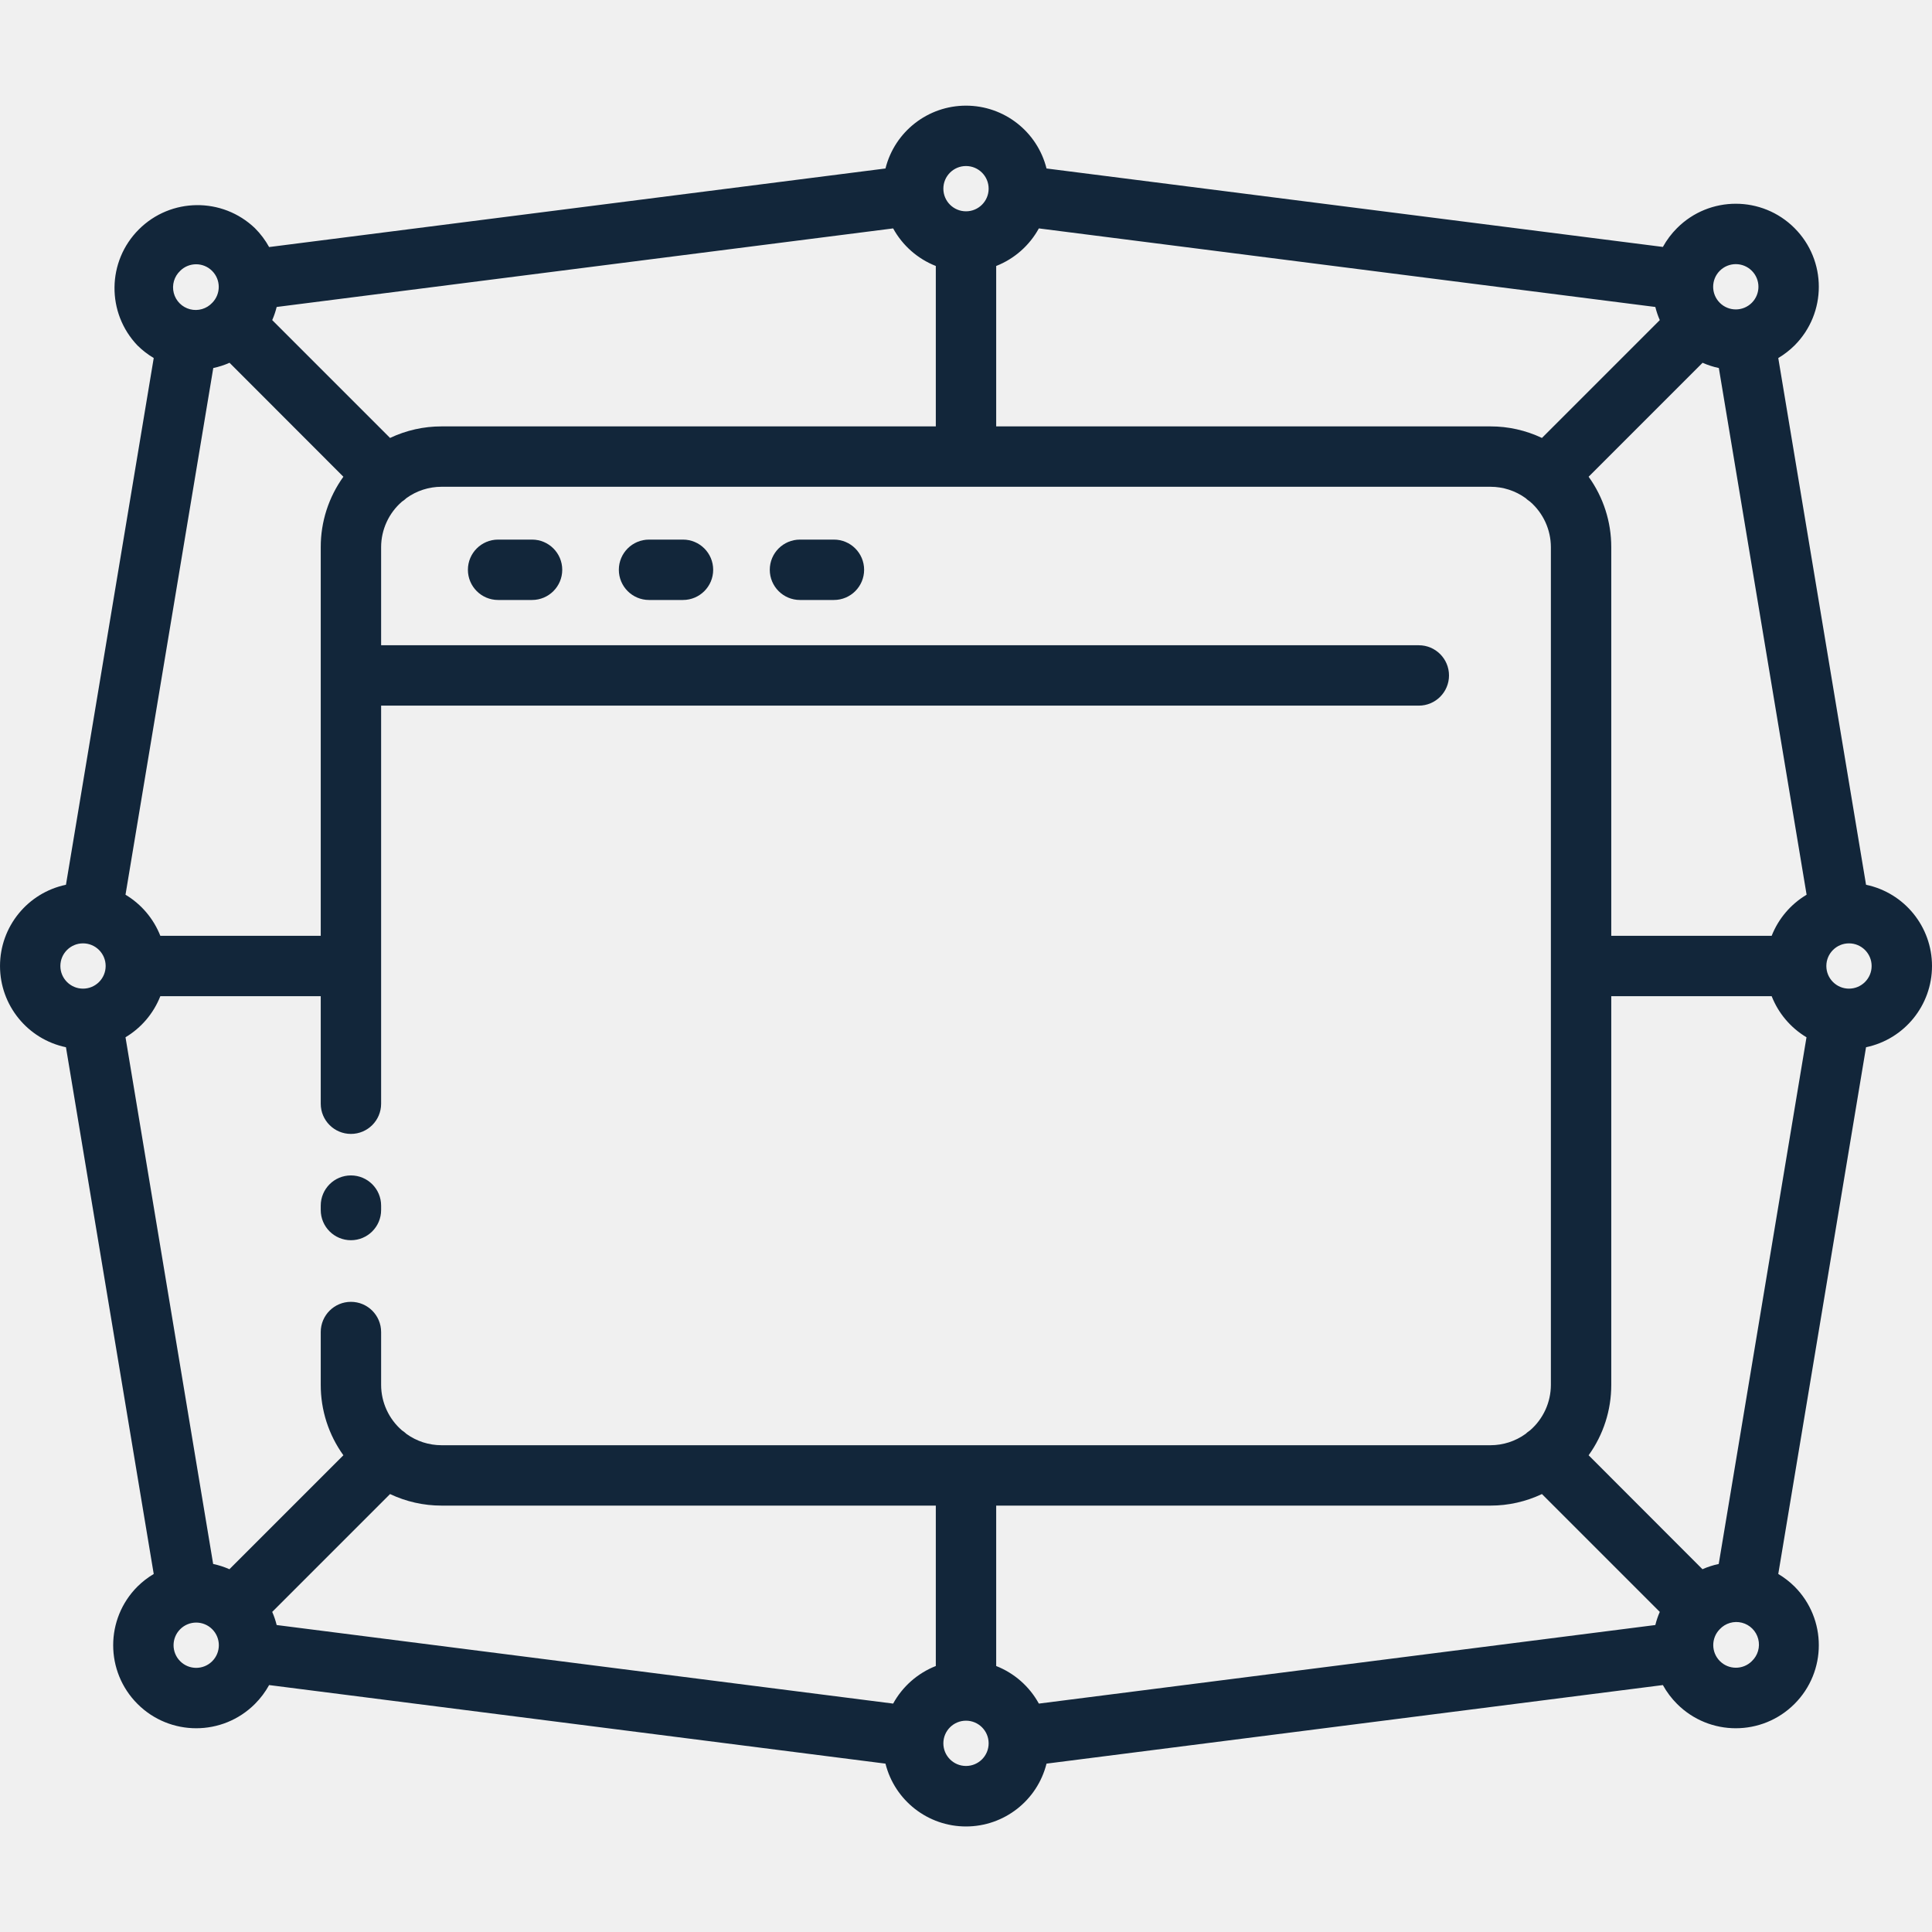
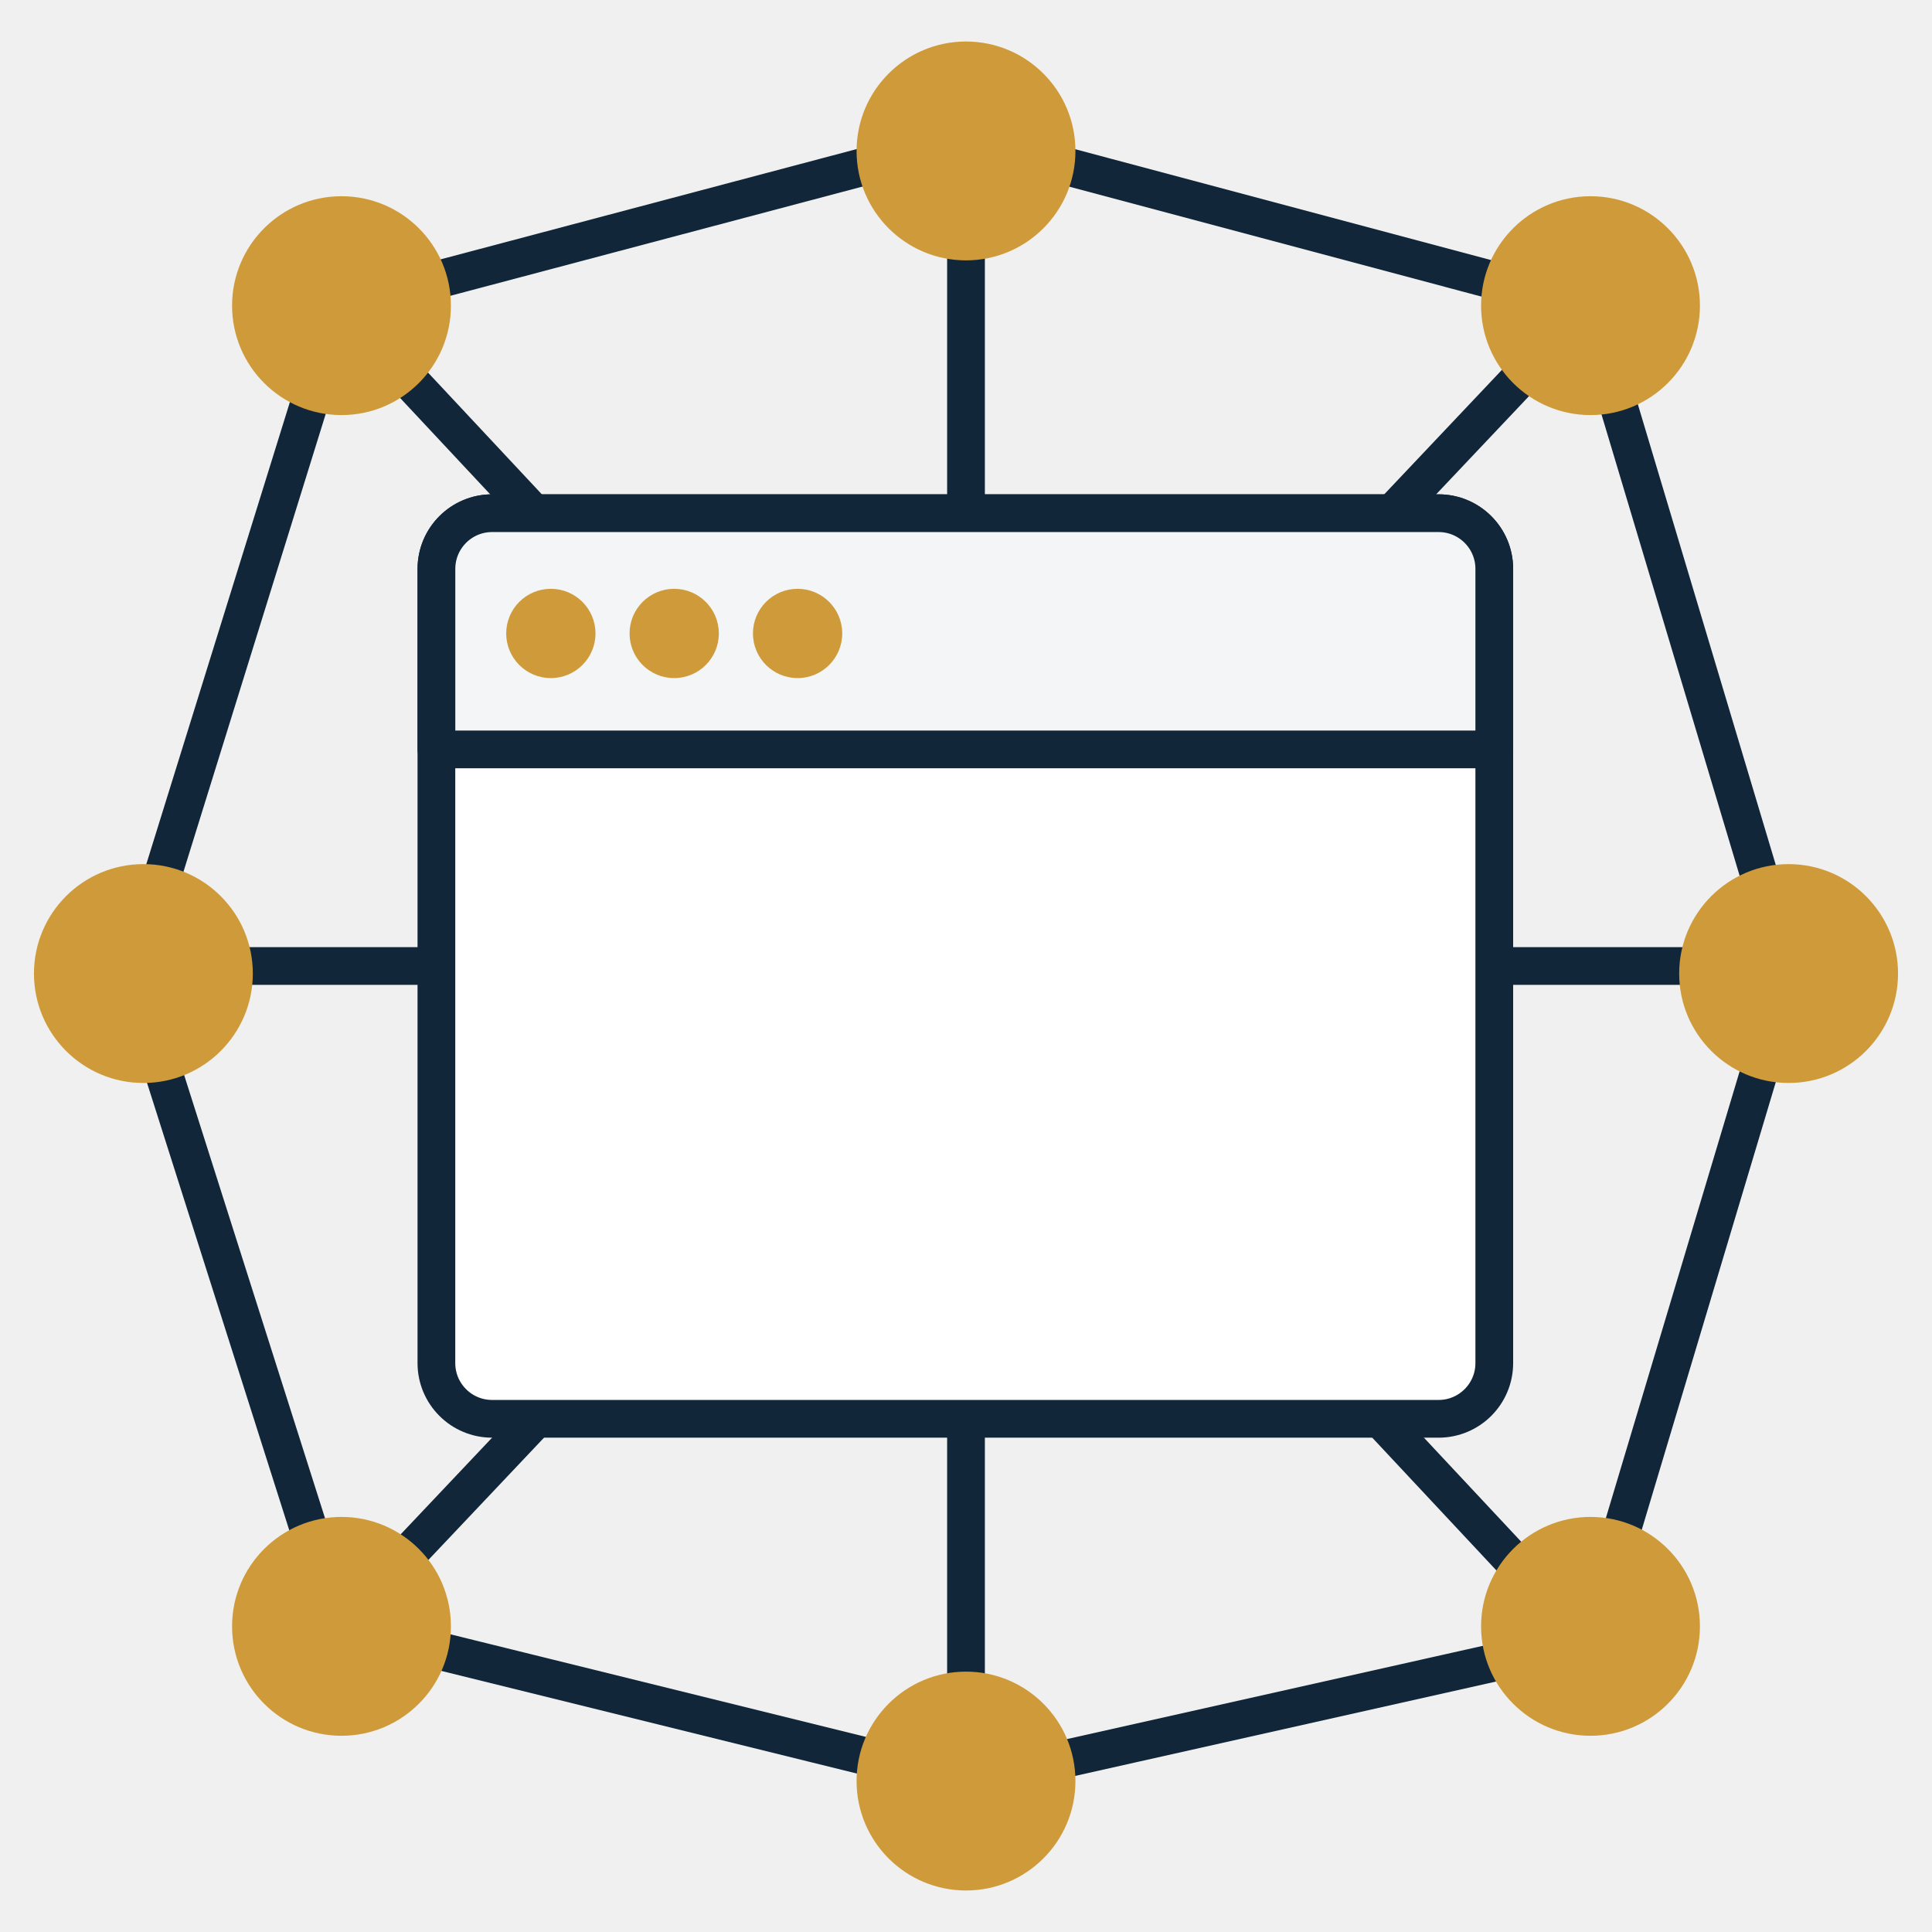
<svg xmlns="http://www.w3.org/2000/svg" viewBox="0 0 512 512">
-   <g data-name="10. Dapp (Decentralized Application)">
-     <path fill="#12263A" d="M93 328.67a8 8 0 0 0 8-8V319.5a8 8 0 0 0-16 0v1.17A8 8 0 0 0 93 328.67zM141 143h-9a8 8 0 0 0 0 16h9a8 8 0 0 0 0-16zM181 143h-9a8 8 0 0 0 0 16h9a8 8 0 0 0 0-16zM221 143h-9a8 8 0 0 0 0 16h9a8 8 0 0 0 0-16z" />
-     <path fill="#12263A" d="M512,256a22,22,0,0,0-17.48-21.53L471.26,94.88a22.37,22.37,0,0,0,4.3-3.32,22,22,0,0,0-31.12-31.12,22.24,22.24,0,0,0-3.76,5L277.34,44.65a22,22,0,0,0-42.68,0L71.32,65.47a22.24,22.24,0,0,0-3.76-5A22,22,0,0,0,36.44,91.56a22.37,22.37,0,0,0,4.3,3.32L17.48,234.47a22,22,0,0,0,0,43.06L40.74,417.12a22.37,22.37,0,0,0-4.3,3.32,22,22,0,0,0,31.12,31.12,22.24,22.24,0,0,0,3.76-5l163.34,20.82a22,22,0,0,0,42.68,0l163.34-20.82a22.24,22.24,0,0,0,3.76,5,22,22,0,0,0,31.12-31.12,22.37,22.37,0,0,0-4.3-3.32l23.26-139.59A22,22,0,0,0,512,256ZM236.69,451.47,73.32,430.65a21.28,21.28,0,0,0-1.18-3.48l31.23-31.23A31.77,31.77,0,0,0,117,399H248v42.51A22.18,22.18,0,0,0,236.69,451.47ZM275.31,60.53,438.68,81.35a21.28,21.28,0,0,0,1.18,3.48l-31.23,31.23A31.77,31.77,0,0,0,395,113H264V70.49A22.18,22.18,0,0,0,275.31,60.53ZM469.51,248H427V145a31.81,31.81,0,0,0-6-18.66l30.2-30.2a21.47,21.47,0,0,0,4.31,1.39l23.26,139.58A22.14,22.14,0,0,0,469.51,248ZM248,70.49V113H117a31.77,31.77,0,0,0-13.63,3.06L72.14,84.83a21.28,21.28,0,0,0,1.18-3.48L236.69,60.53A22.18,22.18,0,0,0,248,70.49ZM60.83,96.14,91,126.34A31.81,31.81,0,0,0,85,145V248H42.49a22.14,22.14,0,0,0-9.23-10.89L56.52,97.53A21.47,21.47,0,0,0,60.83,96.14ZM42.49,264H85v28.5a8,8,0,0,0,16,0V187H376a8,8,0,0,0,0-16H101V145a16,16,0,0,1,5.52-12.06,8.19,8.19,0,0,0,1.19-.94,15.9,15.9,0,0,1,9.29-3H395a15.9,15.9,0,0,1,9.29,3,8.19,8.19,0,0,0,1.19.94A16,16,0,0,1,411,145V367a16,16,0,0,1-5.52,12.06,8.19,8.19,0,0,0-1.19.94,15.9,15.9,0,0,1-9.29,3H117a15.9,15.9,0,0,1-9.29-3,8.19,8.19,0,0,0-1.19-.94A16,16,0,0,1,101,367V353a8,8,0,0,0-16,0v14a31.81,31.81,0,0,0,6,18.66l-30.2,30.2a21.47,21.47,0,0,0-4.31-1.39L33.26,274.89A22.14,22.14,0,0,0,42.49,264ZM264,441.51V399H395a31.77,31.77,0,0,0,13.63-3.06l31.23,31.23a21.28,21.28,0,0,0-1.18,3.48L275.31,451.47A22.18,22.18,0,0,0,264,441.51Zm187.17-25.65L421,385.66A31.81,31.81,0,0,0,427,367V264h42.51a22.14,22.14,0,0,0,9.23,10.89L455.48,414.47A21.47,21.47,0,0,0,451.17,415.86ZM490,262a6,6,0,1,1,6-6A6,6,0,0,1,490,262ZM455.76,71.76a6,6,0,1,1,0,8.48h0a6,6,0,0,1,0-8.48ZM256,44a6,6,0,1,1-6,6A6,6,0,0,1,256,44ZM47.76,71.76a6,6,0,0,1,8.49,8.48h0a6,6,0,1,1-8.48-8.48ZM22,250a6,6,0,1,1-6,6A6,6,0,0,1,22,250ZM56.24,440.24a6,6,0,1,1,0-8.48h0a6,6,0,0,1,0,8.48ZM256,468a6,6,0,1,1,6-6A6,6,0,0,1,256,468Zm208.24-27.76a6,6,0,0,1-8.49-8.48h0a6,6,0,1,1,8.48,8.48Z" />
-   </g>
+   <polygon points="90 81 256 37 421 81 474 258 421 435 256 472 90 431 35 258 90 81" fill="none" stroke="#12263a" stroke-linecap="round" stroke-linejoin="round" stroke-width="10" />
+   <line x1="421" y1="81" x2="90" y2="431" fill="none" stroke="#12263a" stroke-linecap="round" stroke-linejoin="round" stroke-width="10" />
+   <line x1="493.59" y1="256" x2="18.41" y2="256" fill="none" stroke="#12263a" stroke-linecap="round" stroke-linejoin="round" stroke-width="10" />
+   <line x1="421" y1="435" x2="90" y2="81" fill="none" stroke="#12263a" stroke-linecap="round" stroke-linejoin="round" stroke-width="10" />
+   <line x1="256" y1="40" x2="256" y2="472" fill="none" stroke="#12263a" stroke-linecap="round" stroke-linejoin="round" stroke-width="10" />
+   <rect x="115.65" y="136" width="280.35" height="240" rx="14.76" ry="14.76" fill="#fff" stroke="#12263a" stroke-linecap="round" stroke-linejoin="round" stroke-width="10" />
+   <path d="M381.24,136H130.42a14.76,14.76,0,0,0-14.76,14.76v47.84H396V150.76A14.76,14.76,0,0,0,381.24,136Z" fill="#f3f5f6" stroke="#12263a" stroke-linecap="round" stroke-linejoin="round" stroke-width="10" />
+   <circle cx="145.98" cy="167.87" r="11.83" fill="#cf9b3a" />
+   <circle cx="178.67" cy="167.87" r="11.83" fill="#cf9b3a" />
+   <circle cx="211.37" cy="167.87" r="11.83" fill="#cf9b3a" />
+   <circle cx="256" cy="40" r="29" fill="#cf9b3a" />
+   <circle cx="256" cy="472" r="29" fill="#cf9b3a" />
+   <circle cx="90.5" cy="81" r="29" fill="#cf9b3a" />
+   <circle cx="90.5" cy="431" r="29" fill="#cf9b3a" />
+   <circle cx="421.5" cy="81" r="29" fill="#cf9b3a" />
+   <circle cx="421.5" cy="431" r="29" fill="#cf9b3a" />
+   <circle cx="474" cy="258" r="29" fill="#cf9b3a" />
+   <circle cx="38" cy="258" r="29" fill="#cf9b3a" />
</svg>
